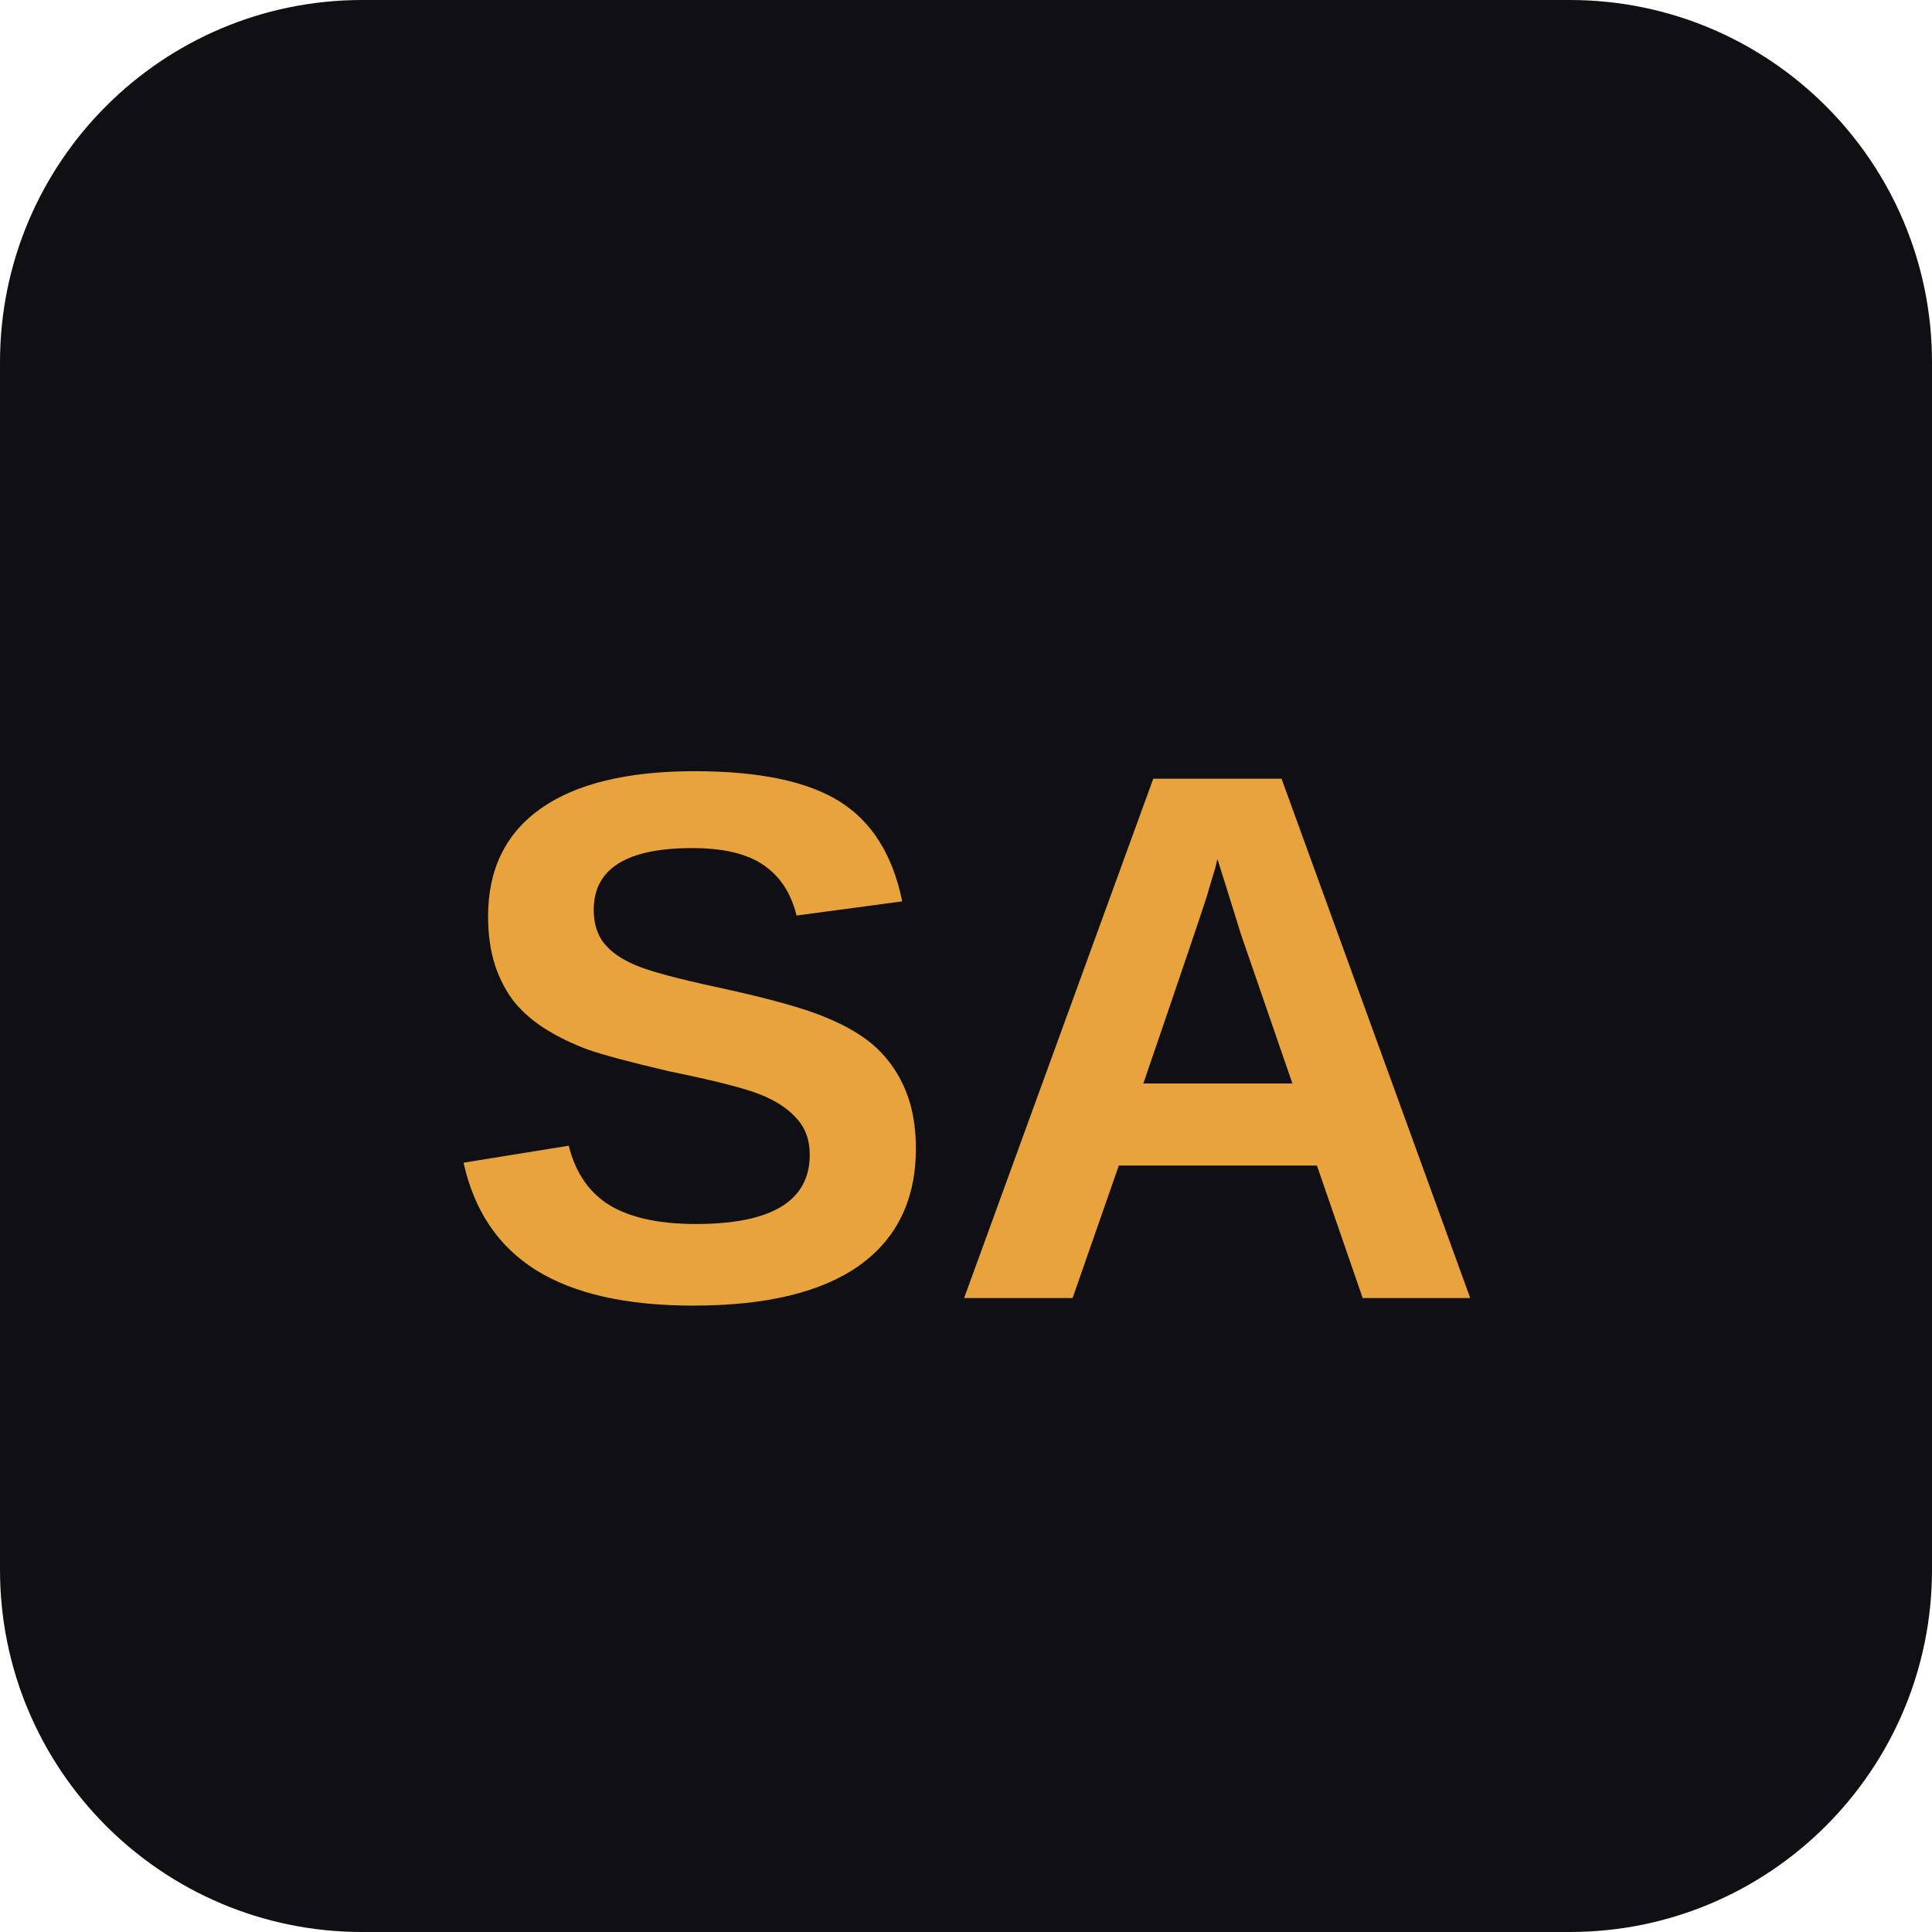
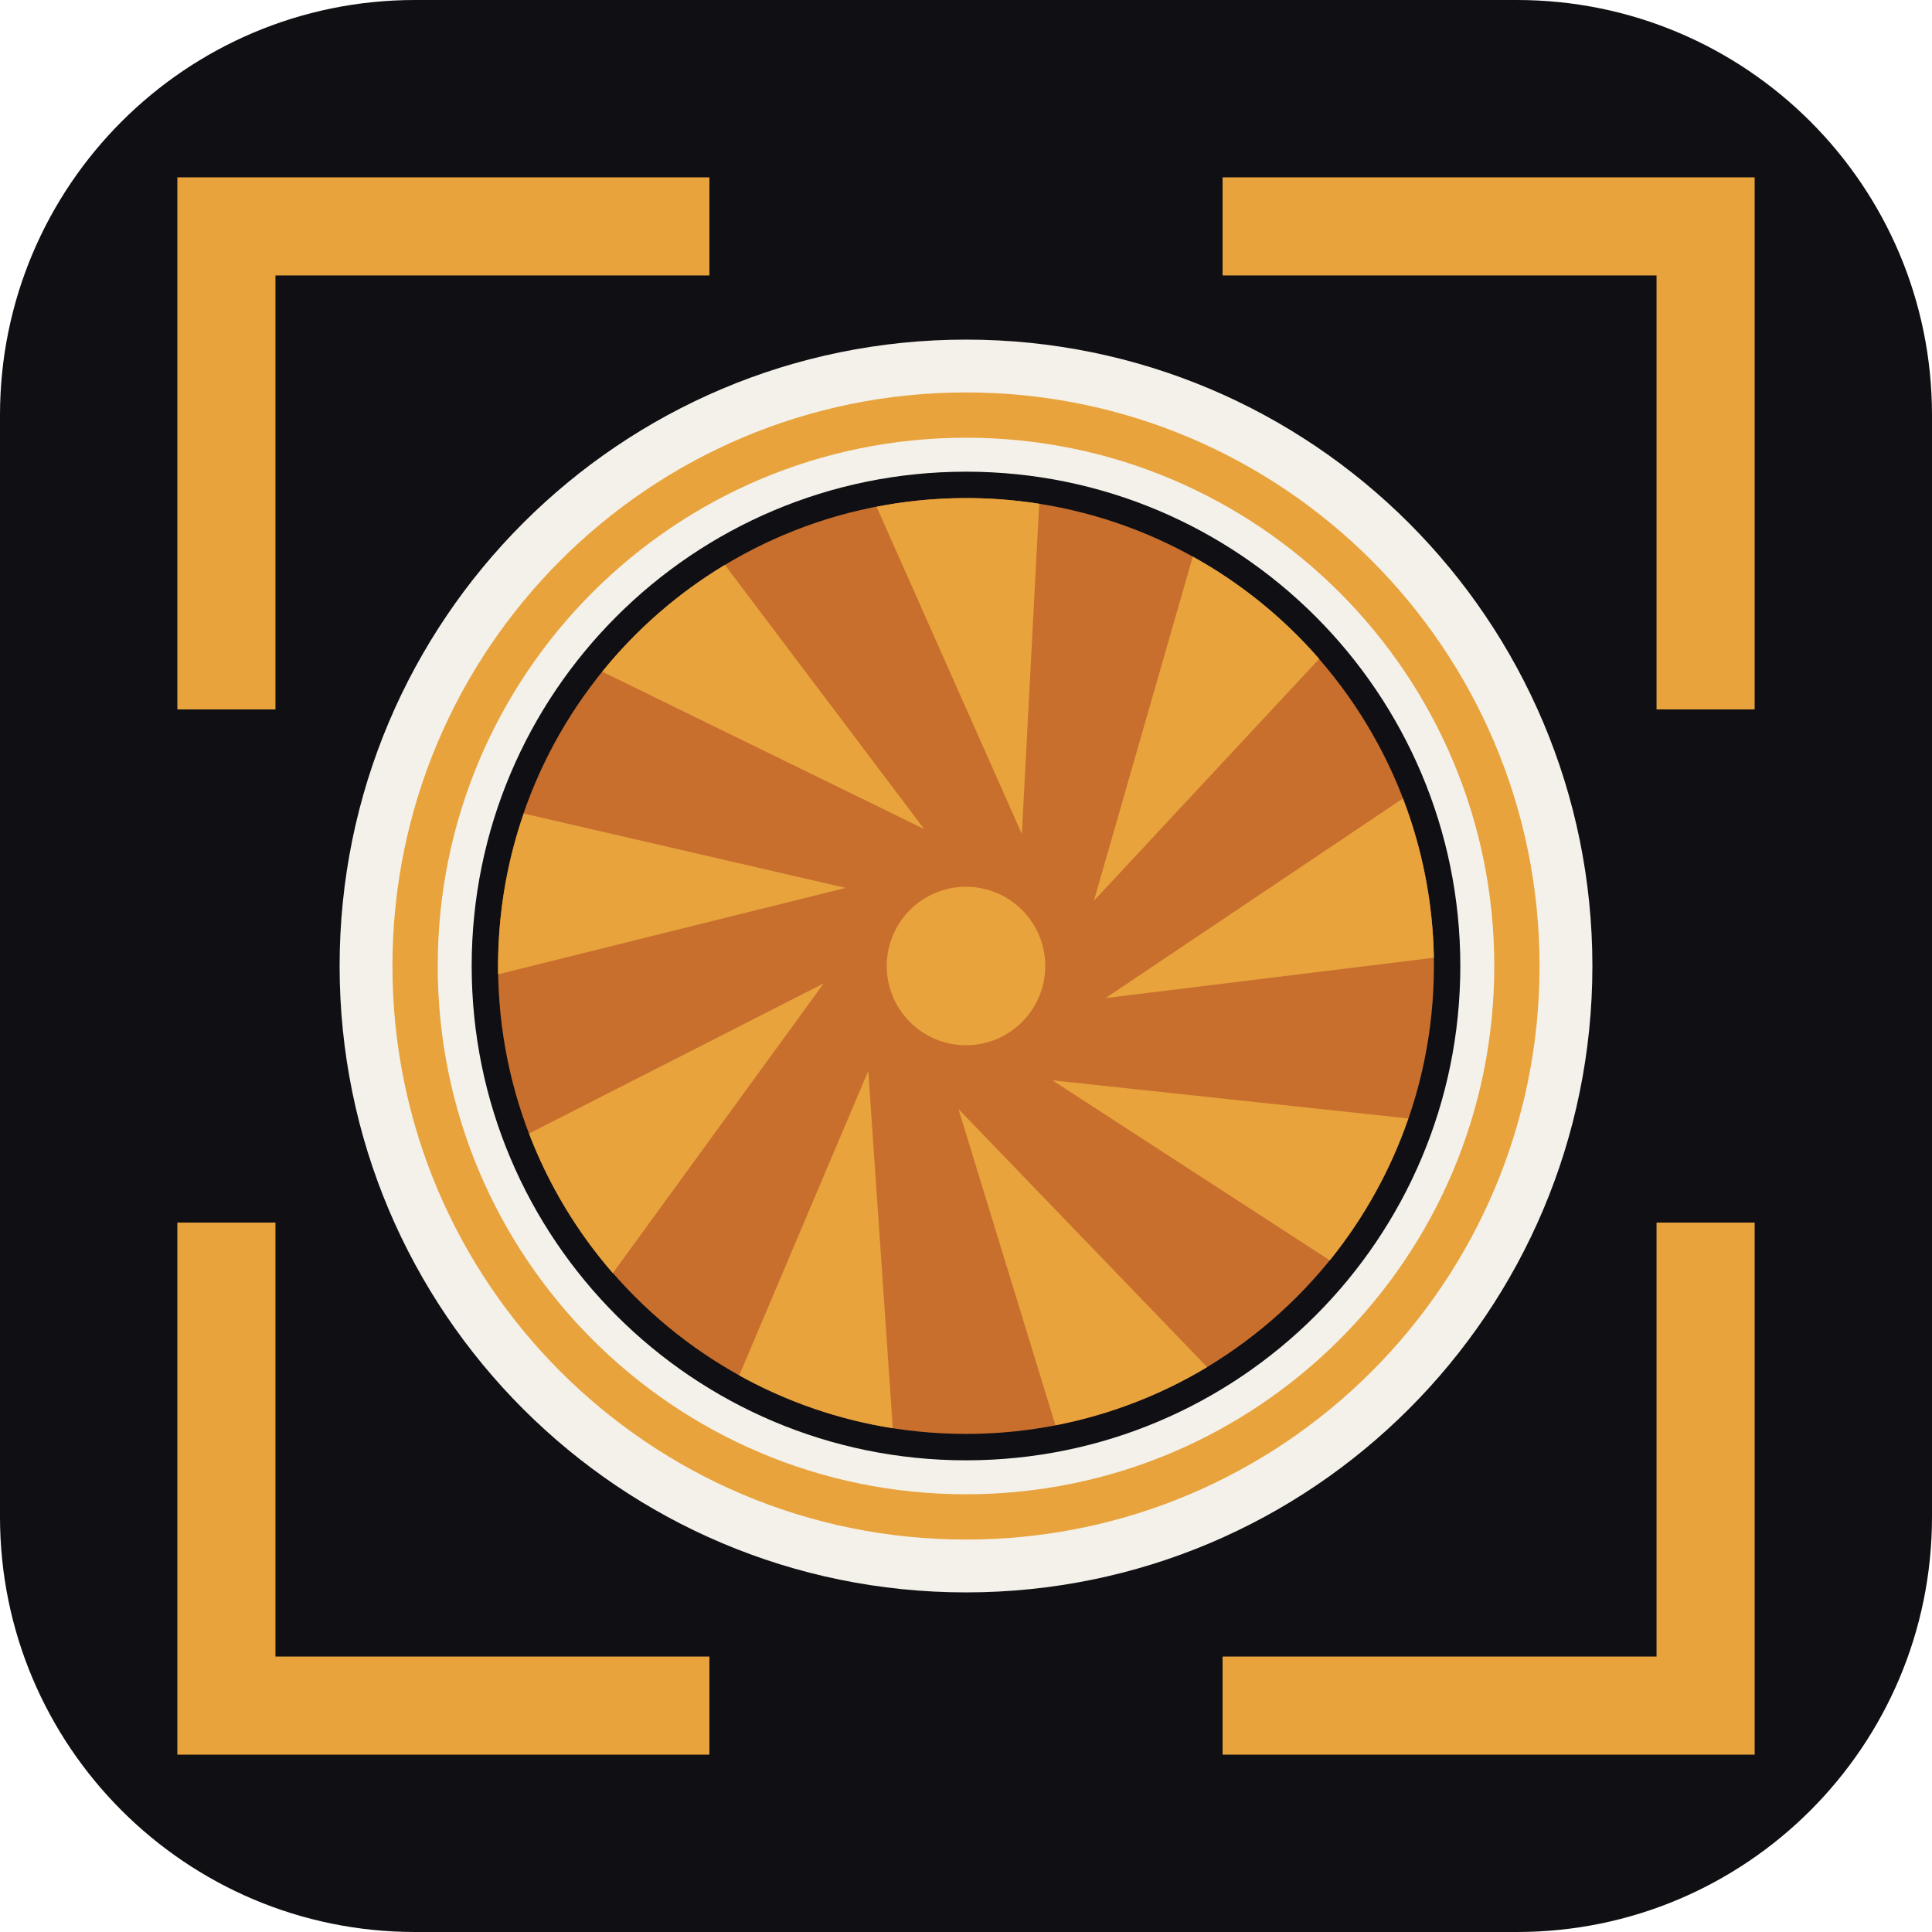
- <svg xmlns="http://www.w3.org/2000/svg" viewBox="0 0 64 64">
-   <rect width="64" height="64" rx="12" fill="#101014" />
-   <text x="32" y="43" font-family="Arial, Helvetica, sans-serif" font-size="25" font-weight="800" fill="#e8a33d" text-anchor="middle">SA</text>
+ <svg xmlns="http://www.w3.org/2000/svg" viewBox="0 0 512 512">
+   <rect x="0" y="0" width="512" height="512" rx="110" fill="#101014" />
+   <g fill="none" stroke="#e8a33d" stroke-width="26">
+     <path d="M 188 60 H 60 V 188" />
+     <path d="M 324 60 H 452 V 188" />
+     <path d="M 452 324 V 452 H 324" />
+     <path d="M 188 452 H 60 V 324" />
+   </g>
+   <circle cx="256" cy="256" r="166" fill="#f4f1ea" />
+   <circle cx="256" cy="256" r="152" fill="#e8a33d" />
+   <circle cx="256" cy="256" r="140" fill="#f4f1ea" />
+   <circle cx="256" cy="256" r="131" fill="#101014" />
+   <circle cx="256" cy="256" r="124" fill="#c96f2e" />
+   <path d="M 371.8,211.6 A 124 124 0 0 1 380.0,253.8 L 293.0,264.5 Z" fill="#e8a33d" />
+   <path d="M 373.2,296.4 A 124 124 0 0 1 352.4,334.0 L 278.9,286.3 Z" fill="#e8a33d" />
+   <path d="M 319.9,362.3 A 124 124 0 0 1 279.7,377.7 L 254.0,293.9 Z" fill="#e8a33d" />
+   <path d="M 236.6,378.5 A 124 124 0 0 1 195.9,364.5 L 230.1,283.8 Z" fill="#e8a33d" />
+   <path d="M 162.4,337.4 A 124 124 0 0 1 140.2,300.4 L 218.3,260.6 Z" fill="#e8a33d" />
+   <path d="M 132.0,258.2 A 124 124 0 0 1 138.8,215.6 L 224.1,235.3 Z" fill="#e8a33d" />
+   <path d="M 159.6,178.0 A 124 124 0 0 1 192.1,149.7 L 244.9,219.7 Z" fill="#e8a33d" />
+   <path d="M 232.3,134.3 A 124 124 0 0 1 275.4,133.5 L 270.8,221.0 Z" fill="#e8a33d" />
+   <path d="M 316.1,147.5 A 124 124 0 0 1 349.6,174.6 L 289.9,238.7 Z" fill="#e8a33d" />
+   <circle cx="256" cy="256" r="36" fill="#c96f2e" />
+   <circle cx="256" cy="256" r="21" fill="#e8a33d" />
</svg>
